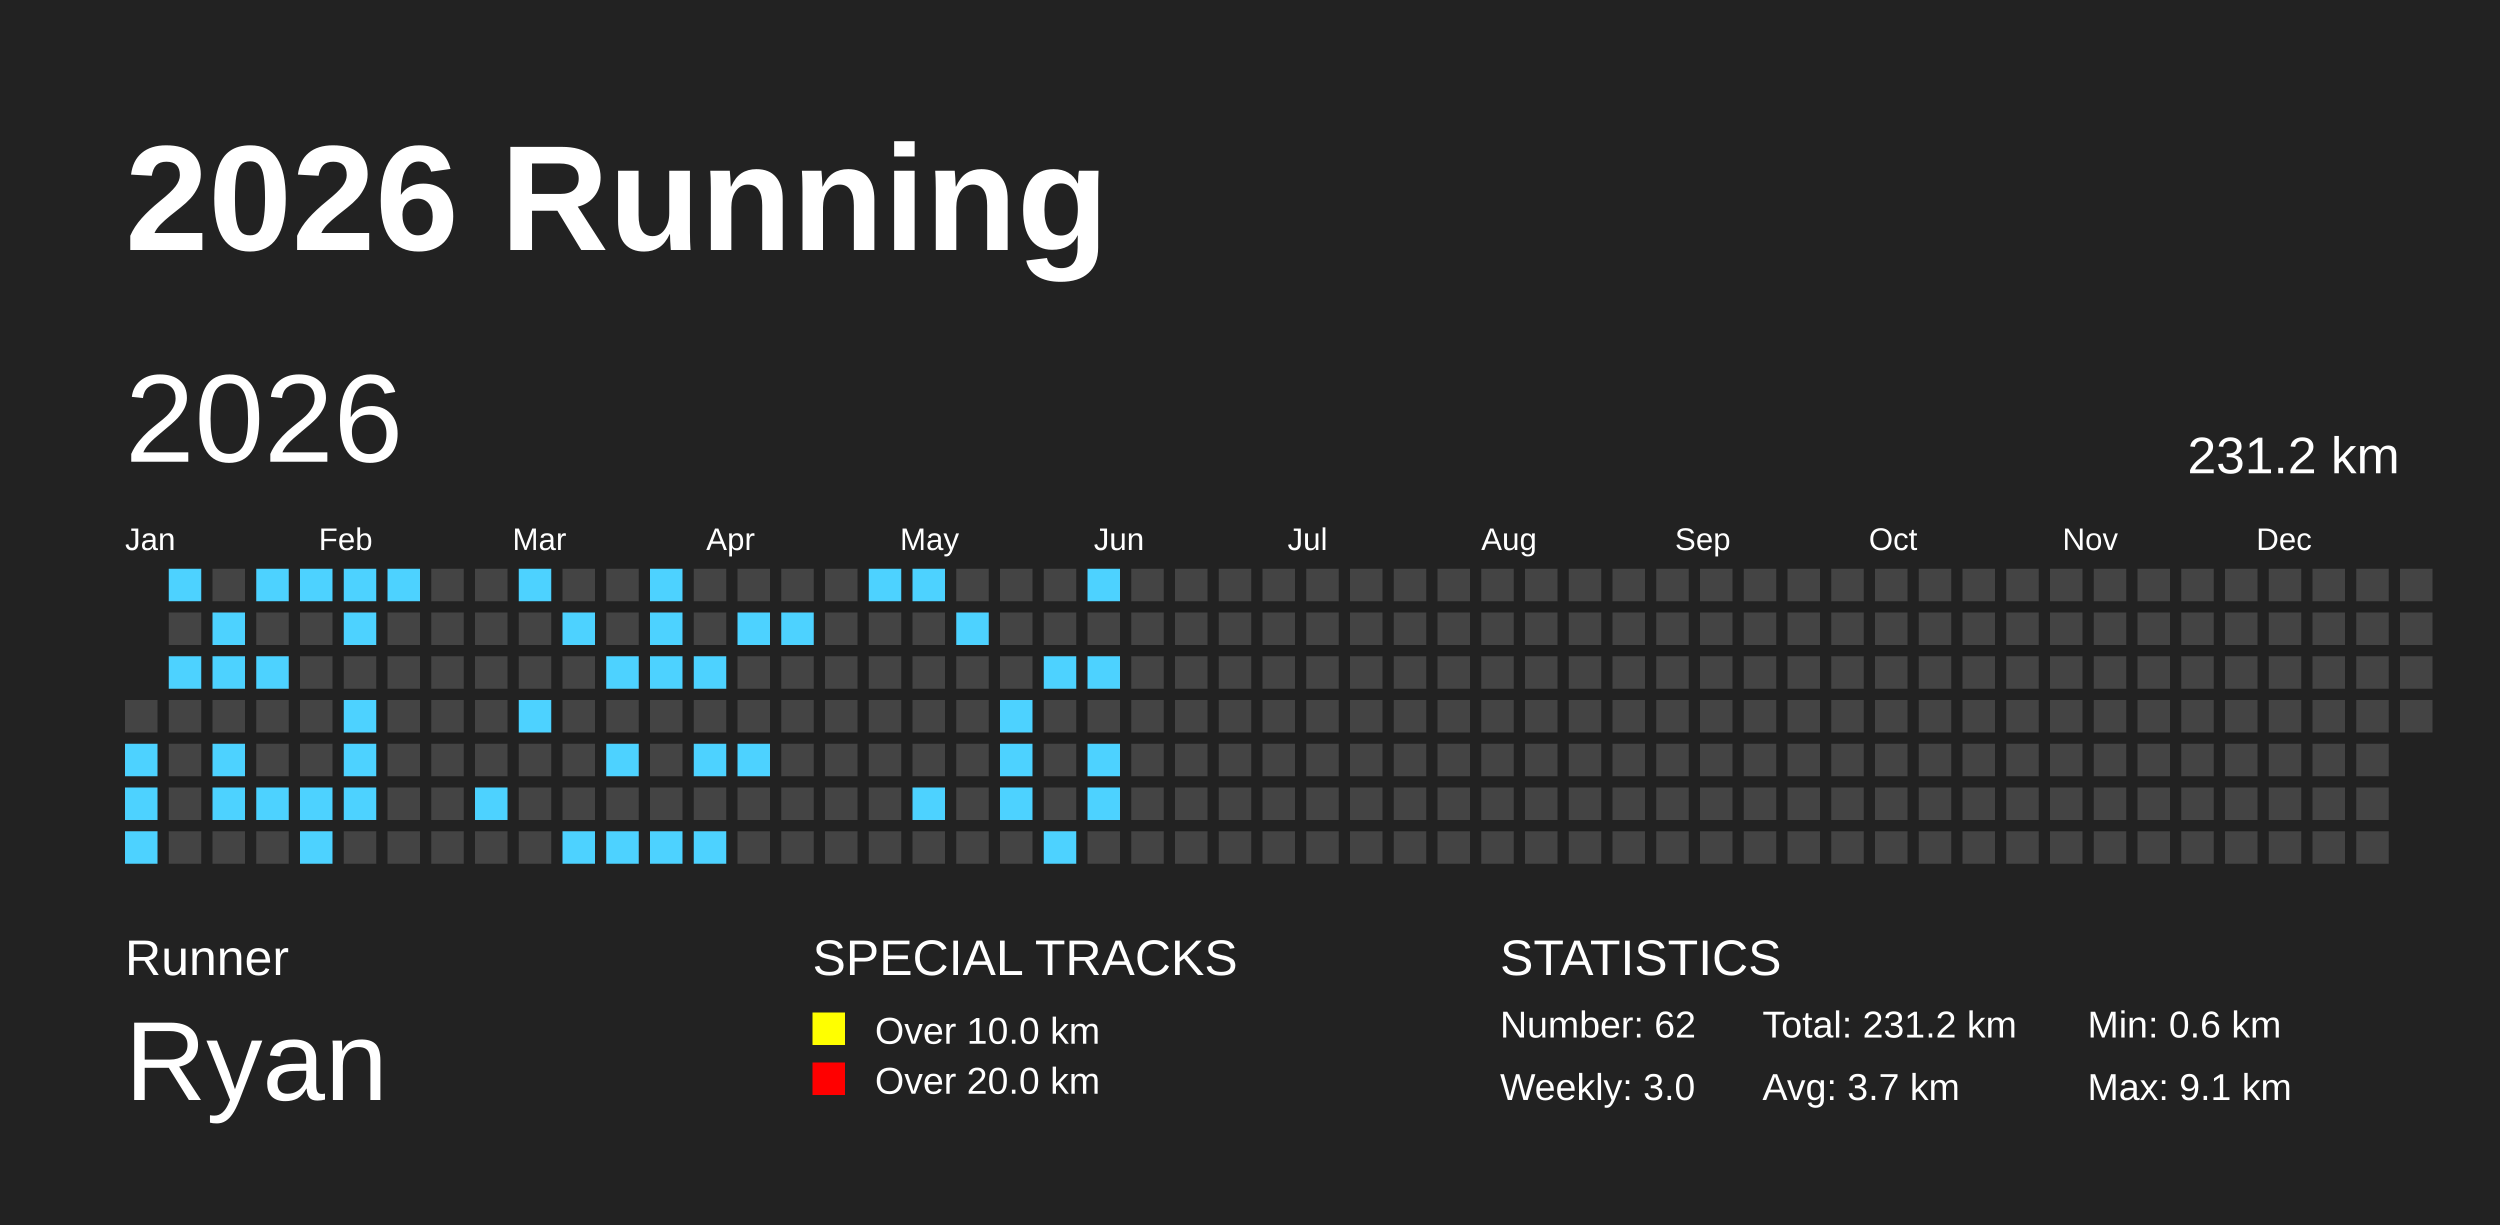
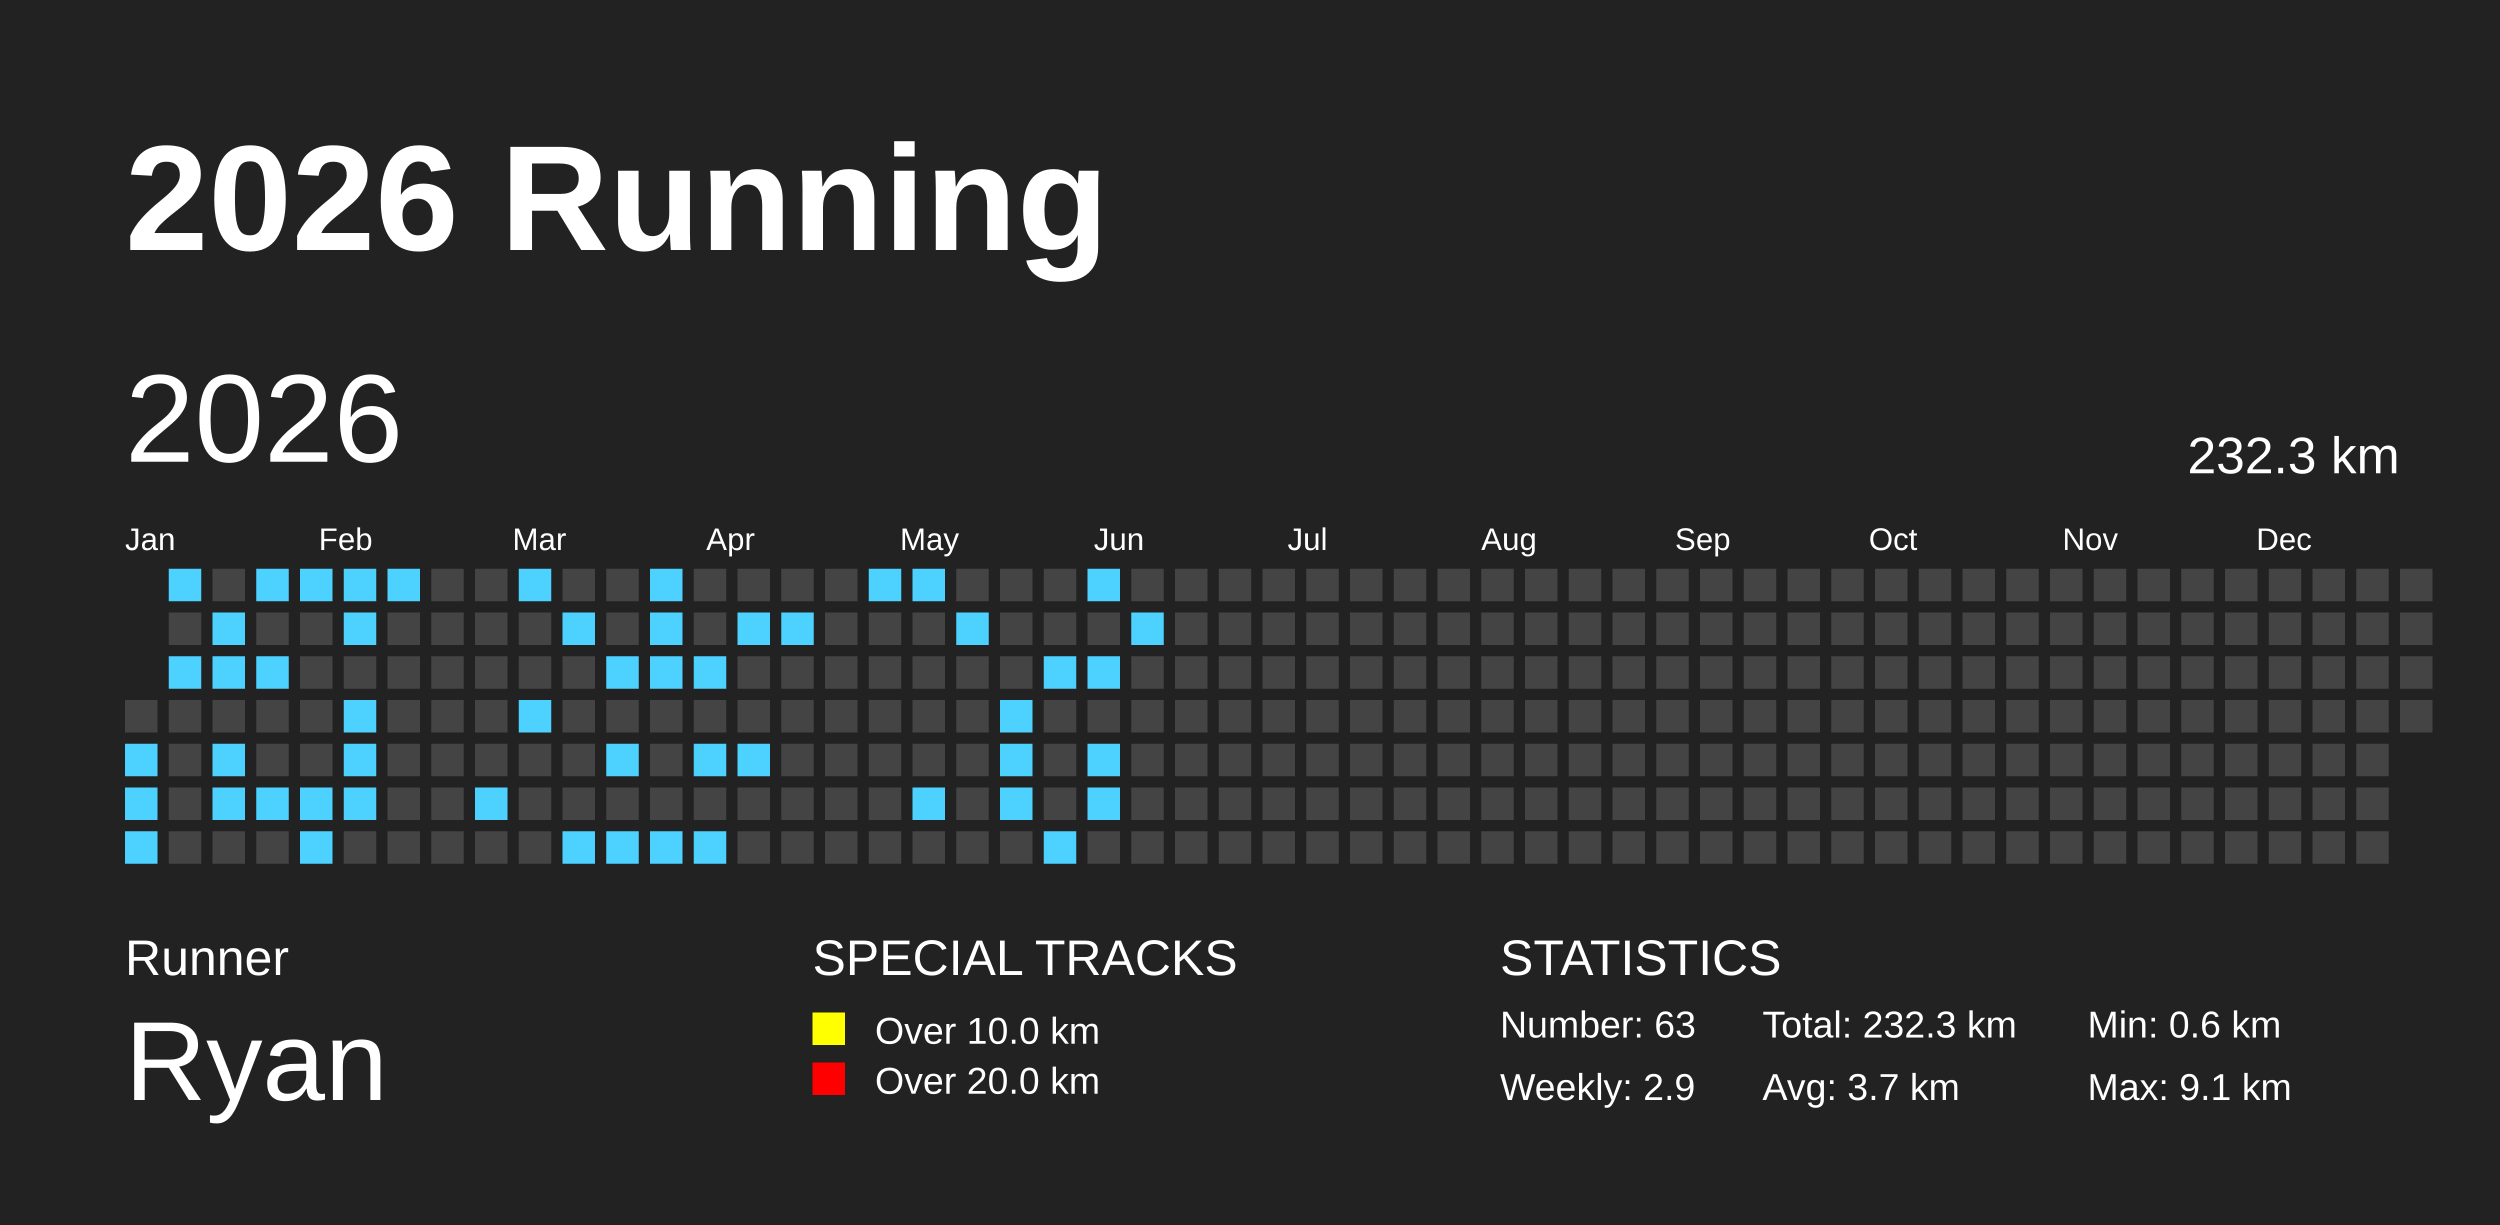
<svg xmlns="http://www.w3.org/2000/svg" baseProfile="full" height="98mm" version="1.1" viewBox="0,0,200,98" width="200mm">
  <defs />
  <rect fill="#222222" height="98" width="200" x="0" y="0" />
  <text fill="#FFFFFF" style="font-size:12px; font-family:Arial; font-weight:bold;" x="10" y="20">2026 Running</text>
  <text fill="#FFFFFF" style="font-size:4px; font-family:Arial" x="10" y="78">Runner</text>
  <text fill="#FFFFFF" style="font-size:9px; font-family:Arial" x="10" y="88">Ryan</text>
  <text fill="#FFFFFF" style="font-size:4px; font-family:Arial" x="65" y="78">SPECIAL TRACKS</text>
  <rect fill="yellow" height="2.6" width="2.6" x="65" y="81" />
  <text fill="#FFFFFF" style="font-size:3px; font-family:Arial" x="70" y="83.5">Over 10.0 km</text>
  <rect fill="red" height="2.6" width="2.6" x="65" y="85" />
  <text fill="#FFFFFF" style="font-size:3px; font-family:Arial" x="70" y="87.5">Over 20.0 km</text>
  <text fill="#FFFFFF" style="font-size:4px; font-family:Arial" x="120" y="78">STATISTICS</text>
-   <text fill="#FFFFFF" style="font-size:3px; font-family:Arial" x="120" y="83">Number: 62</text>
-   <text fill="#FFFFFF" style="font-size:3px; font-family:Arial" x="120" y="88">Weekly: 3.0</text>
-   <text fill="#FFFFFF" style="font-size:3px; font-family:Arial" x="141" y="83">Total: 231.2 km</text>
+   <text fill="#FFFFFF" style="font-size:3px; font-family:Arial" x="120" y="83">Number: 63</text>
+   <text fill="#FFFFFF" style="font-size:3px; font-family:Arial" x="120" y="88">Weekly: 2.9</text>
+   <text fill="#FFFFFF" style="font-size:3px; font-family:Arial" x="141" y="83">Total: 232.3 km</text>
  <text fill="#FFFFFF" style="font-size:3px; font-family:Arial" x="141" y="88">Avg: 3.7 km</text>
  <text fill="#FFFFFF" style="font-size:3px; font-family:Arial" x="167" y="83">Min: 0.6 km</text>
  <text fill="#FFFFFF" style="font-size:3px; font-family:Arial" x="167" y="88">Max: 9.1 km</text>
  <text dominant-baseline="hanging" fill="#FFFFFF" style="font-size:10.0px; font-family:Arial;" x="10" y="30">2026</text>
-   <text dominant-baseline="hanging" fill="#FFFFFF" style="font-size:4.125px; font-family:Arial;" x="175" y="35">231.2 km</text>
+   <text dominant-baseline="hanging" fill="#FFFFFF" style="font-size:4.125px; font-family:Arial;" x="175" y="35">232.3 km</text>
  <text fill="#FFFFFF" style="font-size:2.5px; font-family:Arial" x="10.0" y="44">Jan</text>
  <text fill="#FFFFFF" style="font-size:2.5px; font-family:Arial" x="25.5" y="44">Feb</text>
  <text fill="#FFFFFF" style="font-size:2.5px; font-family:Arial" x="41.0" y="44">Mar</text>
  <text fill="#FFFFFF" style="font-size:2.5px; font-family:Arial" x="56.5" y="44">Apr</text>
  <text fill="#FFFFFF" style="font-size:2.5px; font-family:Arial" x="72.0" y="44">May</text>
  <text fill="#FFFFFF" style="font-size:2.5px; font-family:Arial" x="87.5" y="44">Jun</text>
  <text fill="#FFFFFF" style="font-size:2.5px; font-family:Arial" x="103.0" y="44">Jul</text>
  <text fill="#FFFFFF" style="font-size:2.5px; font-family:Arial" x="118.5" y="44">Aug</text>
  <text fill="#FFFFFF" style="font-size:2.5px; font-family:Arial" x="134.0" y="44">Sep</text>
  <text fill="#FFFFFF" style="font-size:2.5px; font-family:Arial" x="149.5" y="44">Oct</text>
  <text fill="#FFFFFF" style="font-size:2.5px; font-family:Arial" x="165.0" y="44">Nov</text>
  <text fill="#FFFFFF" style="font-size:2.5px; font-family:Arial" x="180.5" y="44">Dec</text>
  <rect fill="#444444" height="2.6" width="2.6" x="10.0" y="56.0" />
  <rect fill="#4DD2FF" height="2.6" width="2.6" x="10.0" y="59.5" />
  <rect fill="#4DD2FF" height="2.6" width="2.6" x="10.0" y="63.0" />
  <rect fill="#4DD2FF" height="2.6" width="2.6" x="10.0" y="66.5" />
  <rect fill="#4DD2FF" height="2.6" width="2.6" x="13.5" y="45.5" />
  <rect fill="#444444" height="2.6" width="2.6" x="13.5" y="49.0" />
  <rect fill="#4DD2FF" height="2.6" width="2.6" x="13.5" y="52.5" />
  <rect fill="#444444" height="2.6" width="2.6" x="13.5" y="56.0" />
  <rect fill="#444444" height="2.6" width="2.6" x="13.5" y="59.5" />
  <rect fill="#444444" height="2.6" width="2.6" x="13.5" y="63.0" />
  <rect fill="#444444" height="2.6" width="2.6" x="13.5" y="66.5" />
  <rect fill="#444444" height="2.6" width="2.6" x="17.0" y="45.5" />
  <rect fill="#4DD2FF" height="2.6" width="2.6" x="17.0" y="49.0" />
  <rect fill="#4DD2FF" height="2.6" width="2.6" x="17.0" y="52.5" />
  <rect fill="#444444" height="2.6" width="2.6" x="17.0" y="56.0" />
  <rect fill="#4DD2FF" height="2.6" width="2.6" x="17.0" y="59.5" />
  <rect fill="#4DD2FF" height="2.6" width="2.6" x="17.0" y="63.0" />
  <rect fill="#444444" height="2.6" width="2.6" x="17.0" y="66.5" />
  <rect fill="#4DD2FF" height="2.6" width="2.6" x="20.5" y="45.5" />
  <rect fill="#444444" height="2.6" width="2.6" x="20.5" y="49.0" />
  <rect fill="#4DD2FF" height="2.6" width="2.6" x="20.5" y="52.5" />
  <rect fill="#444444" height="2.6" width="2.6" x="20.5" y="56.0" />
  <rect fill="#444444" height="2.6" width="2.6" x="20.5" y="59.5" />
  <rect fill="#4DD2FF" height="2.6" width="2.6" x="20.5" y="63.0" />
  <rect fill="#444444" height="2.6" width="2.6" x="20.5" y="66.5" />
  <rect fill="#4DD2FF" height="2.6" width="2.6" x="24.0" y="45.5" />
  <rect fill="#444444" height="2.6" width="2.6" x="24.0" y="49.0" />
  <rect fill="#444444" height="2.6" width="2.6" x="24.0" y="52.5" />
  <rect fill="#444444" height="2.6" width="2.6" x="24.0" y="56.0" />
  <rect fill="#444444" height="2.6" width="2.6" x="24.0" y="59.5" />
  <rect fill="#4DD2FF" height="2.6" width="2.6" x="24.0" y="63.0" />
  <rect fill="#4DD2FF" height="2.6" width="2.6" x="24.0" y="66.5" />
  <rect fill="#4DD2FF" height="2.6" width="2.6" x="27.5" y="45.5" />
  <rect fill="#4DD2FF" height="2.6" width="2.6" x="27.5" y="49.0" />
  <rect fill="#444444" height="2.6" width="2.6" x="27.5" y="52.5" />
  <rect fill="#4DD2FF" height="2.6" width="2.6" x="27.5" y="56.0" />
  <rect fill="#4DD2FF" height="2.6" width="2.6" x="27.5" y="59.5" />
  <rect fill="#4DD2FF" height="2.6" width="2.6" x="27.5" y="63.0" />
  <rect fill="#444444" height="2.6" width="2.6" x="27.5" y="66.5" />
  <rect fill="#4DD2FF" height="2.6" width="2.6" x="31.0" y="45.5" />
  <rect fill="#444444" height="2.6" width="2.6" x="31.0" y="49.0" />
  <rect fill="#444444" height="2.6" width="2.6" x="31.0" y="52.5" />
  <rect fill="#444444" height="2.6" width="2.6" x="31.0" y="56.0" />
  <rect fill="#444444" height="2.6" width="2.6" x="31.0" y="59.5" />
  <rect fill="#444444" height="2.6" width="2.6" x="31.0" y="63.0" />
  <rect fill="#444444" height="2.6" width="2.6" x="31.0" y="66.5" />
  <rect fill="#444444" height="2.6" width="2.6" x="34.5" y="45.5" />
  <rect fill="#444444" height="2.6" width="2.6" x="34.5" y="49.0" />
  <rect fill="#444444" height="2.6" width="2.6" x="34.5" y="52.5" />
  <rect fill="#444444" height="2.6" width="2.6" x="34.5" y="56.0" />
  <rect fill="#444444" height="2.6" width="2.6" x="34.5" y="59.5" />
  <rect fill="#444444" height="2.6" width="2.6" x="34.5" y="63.0" />
  <rect fill="#444444" height="2.6" width="2.6" x="34.5" y="66.5" />
  <rect fill="#444444" height="2.6" width="2.6" x="38.0" y="45.5" />
  <rect fill="#444444" height="2.6" width="2.6" x="38.0" y="49.0" />
  <rect fill="#444444" height="2.6" width="2.6" x="38.0" y="52.5" />
  <rect fill="#444444" height="2.6" width="2.6" x="38.0" y="56.0" />
  <rect fill="#444444" height="2.6" width="2.6" x="38.0" y="59.5" />
  <rect fill="#4DD2FF" height="2.6" width="2.6" x="38.0" y="63.0" />
  <rect fill="#444444" height="2.6" width="2.6" x="38.0" y="66.5" />
  <rect fill="#4DD2FF" height="2.6" width="2.6" x="41.5" y="45.5" />
  <rect fill="#444444" height="2.6" width="2.6" x="41.5" y="49.0" />
  <rect fill="#444444" height="2.6" width="2.6" x="41.5" y="52.5" />
  <rect fill="#4DD2FF" height="2.6" width="2.6" x="41.5" y="56.0" />
  <rect fill="#444444" height="2.6" width="2.6" x="41.5" y="59.5" />
  <rect fill="#444444" height="2.6" width="2.6" x="41.5" y="63.0" />
  <rect fill="#444444" height="2.6" width="2.6" x="41.5" y="66.5" />
  <rect fill="#444444" height="2.6" width="2.6" x="45.0" y="45.5" />
  <rect fill="#4DD2FF" height="2.6" width="2.6" x="45.0" y="49.0" />
  <rect fill="#444444" height="2.6" width="2.6" x="45.0" y="52.5" />
  <rect fill="#444444" height="2.6" width="2.6" x="45.0" y="56.0" />
  <rect fill="#444444" height="2.6" width="2.6" x="45.0" y="59.5" />
  <rect fill="#444444" height="2.6" width="2.6" x="45.0" y="63.0" />
  <rect fill="#4DD2FF" height="2.6" width="2.6" x="45.0" y="66.5" />
  <rect fill="#444444" height="2.6" width="2.6" x="48.5" y="45.5" />
  <rect fill="#444444" height="2.6" width="2.6" x="48.5" y="49.0" />
  <rect fill="#4DD2FF" height="2.6" width="2.6" x="48.5" y="52.5" />
  <rect fill="#444444" height="2.6" width="2.6" x="48.5" y="56.0" />
  <rect fill="#4DD2FF" height="2.6" width="2.6" x="48.5" y="59.5" />
  <rect fill="#444444" height="2.6" width="2.6" x="48.5" y="63.0" />
  <rect fill="#4DD2FF" height="2.6" width="2.6" x="48.5" y="66.5" />
  <rect fill="#4DD2FF" height="2.6" width="2.6" x="52.0" y="45.5" />
  <rect fill="#4DD2FF" height="2.6" width="2.6" x="52.0" y="49.0" />
  <rect fill="#4DD2FF" height="2.6" width="2.6" x="52.0" y="52.5" />
  <rect fill="#444444" height="2.6" width="2.6" x="52.0" y="56.0" />
  <rect fill="#444444" height="2.6" width="2.6" x="52.0" y="59.5" />
  <rect fill="#444444" height="2.6" width="2.6" x="52.0" y="63.0" />
  <rect fill="#4DD2FF" height="2.6" width="2.6" x="52.0" y="66.5" />
  <rect fill="#444444" height="2.6" width="2.6" x="55.5" y="45.5" />
  <rect fill="#444444" height="2.6" width="2.6" x="55.5" y="49.0" />
  <rect fill="#4DD2FF" height="2.6" width="2.6" x="55.5" y="52.5" />
  <rect fill="#444444" height="2.6" width="2.6" x="55.5" y="56.0" />
  <rect fill="#4DD2FF" height="2.6" width="2.6" x="55.5" y="59.5" />
  <rect fill="#444444" height="2.6" width="2.6" x="55.5" y="63.0" />
  <rect fill="#4DD2FF" height="2.6" width="2.6" x="55.5" y="66.5" />
  <rect fill="#444444" height="2.6" width="2.6" x="59.0" y="45.5" />
  <rect fill="#4DD2FF" height="2.6" width="2.6" x="59.0" y="49.0" />
  <rect fill="#444444" height="2.6" width="2.6" x="59.0" y="52.5" />
  <rect fill="#444444" height="2.6" width="2.6" x="59.0" y="56.0" />
  <rect fill="#4DD2FF" height="2.6" width="2.6" x="59.0" y="59.5" />
  <rect fill="#444444" height="2.6" width="2.6" x="59.0" y="63.0" />
  <rect fill="#444444" height="2.6" width="2.6" x="59.0" y="66.5" />
  <rect fill="#444444" height="2.6" width="2.6" x="62.5" y="45.5" />
  <rect fill="#4DD2FF" height="2.6" width="2.6" x="62.5" y="49.0" />
  <rect fill="#444444" height="2.6" width="2.6" x="62.5" y="52.5" />
  <rect fill="#444444" height="2.6" width="2.6" x="62.5" y="56.0" />
  <rect fill="#444444" height="2.6" width="2.6" x="62.5" y="59.5" />
  <rect fill="#444444" height="2.6" width="2.6" x="62.5" y="63.0" />
  <rect fill="#444444" height="2.6" width="2.6" x="62.5" y="66.5" />
  <rect fill="#444444" height="2.6" width="2.6" x="66.0" y="45.5" />
  <rect fill="#444444" height="2.6" width="2.6" x="66.0" y="49.0" />
  <rect fill="#444444" height="2.6" width="2.6" x="66.0" y="52.5" />
  <rect fill="#444444" height="2.6" width="2.6" x="66.0" y="56.0" />
  <rect fill="#444444" height="2.6" width="2.6" x="66.0" y="59.5" />
  <rect fill="#444444" height="2.6" width="2.6" x="66.0" y="63.0" />
  <rect fill="#444444" height="2.6" width="2.6" x="66.0" y="66.5" />
  <rect fill="#4DD2FF" height="2.6" width="2.6" x="69.5" y="45.5" />
  <rect fill="#444444" height="2.6" width="2.6" x="69.5" y="49.0" />
  <rect fill="#444444" height="2.6" width="2.6" x="69.5" y="52.5" />
  <rect fill="#444444" height="2.6" width="2.6" x="69.5" y="56.0" />
  <rect fill="#444444" height="2.6" width="2.6" x="69.5" y="59.5" />
  <rect fill="#444444" height="2.6" width="2.6" x="69.5" y="63.0" />
  <rect fill="#444444" height="2.6" width="2.6" x="69.5" y="66.5" />
  <rect fill="#4DD2FF" height="2.6" width="2.6" x="73.0" y="45.5" />
  <rect fill="#444444" height="2.6" width="2.6" x="73.0" y="49.0" />
  <rect fill="#444444" height="2.6" width="2.6" x="73.0" y="52.5" />
  <rect fill="#444444" height="2.6" width="2.6" x="73.0" y="56.0" />
  <rect fill="#444444" height="2.6" width="2.6" x="73.0" y="59.5" />
  <rect fill="#4DD2FF" height="2.6" width="2.6" x="73.0" y="63.0" />
  <rect fill="#444444" height="2.6" width="2.6" x="73.0" y="66.5" />
  <rect fill="#444444" height="2.6" width="2.6" x="76.5" y="45.5" />
  <rect fill="#4DD2FF" height="2.6" width="2.6" x="76.5" y="49.0" />
  <rect fill="#444444" height="2.6" width="2.6" x="76.5" y="52.5" />
  <rect fill="#444444" height="2.6" width="2.6" x="76.5" y="56.0" />
  <rect fill="#444444" height="2.6" width="2.6" x="76.5" y="59.5" />
  <rect fill="#444444" height="2.6" width="2.6" x="76.5" y="63.0" />
  <rect fill="#444444" height="2.6" width="2.6" x="76.5" y="66.5" />
  <rect fill="#444444" height="2.6" width="2.6" x="80.0" y="45.5" />
  <rect fill="#444444" height="2.6" width="2.6" x="80.0" y="49.0" />
  <rect fill="#444444" height="2.6" width="2.6" x="80.0" y="52.5" />
  <rect fill="#4DD2FF" height="2.6" width="2.6" x="80.0" y="56.0" />
  <rect fill="#4DD2FF" height="2.6" width="2.6" x="80.0" y="59.5" />
  <rect fill="#4DD2FF" height="2.6" width="2.6" x="80.0" y="63.0" />
  <rect fill="#444444" height="2.6" width="2.6" x="80.0" y="66.5" />
  <rect fill="#444444" height="2.6" width="2.6" x="83.5" y="45.5" />
  <rect fill="#444444" height="2.6" width="2.6" x="83.5" y="49.0" />
  <rect fill="#4DD2FF" height="2.6" width="2.6" x="83.5" y="52.5" />
  <rect fill="#444444" height="2.6" width="2.6" x="83.5" y="56.0" />
  <rect fill="#444444" height="2.6" width="2.6" x="83.5" y="59.5" />
  <rect fill="#444444" height="2.6" width="2.6" x="83.5" y="63.0" />
  <rect fill="#4DD2FF" height="2.6" width="2.6" x="83.5" y="66.5" />
  <rect fill="#4DD2FF" height="2.6" width="2.6" x="87.0" y="45.5" />
  <rect fill="#444444" height="2.6" width="2.6" x="87.0" y="49.0" />
  <rect fill="#4DD2FF" height="2.6" width="2.6" x="87.0" y="52.5" />
  <rect fill="#444444" height="2.6" width="2.6" x="87.0" y="56.0" />
  <rect fill="#4DD2FF" height="2.6" width="2.6" x="87.0" y="59.5" />
  <rect fill="#4DD2FF" height="2.6" width="2.6" x="87.0" y="63.0" />
  <rect fill="#444444" height="2.6" width="2.6" x="87.0" y="66.5" />
  <rect fill="#444444" height="2.6" width="2.6" x="90.5" y="45.5" />
-   <rect fill="#444444" height="2.6" width="2.6" x="90.5" y="49.0" />
+   <rect fill="#4DD2FF" height="2.6" width="2.6" x="90.5" y="49.0" />
  <rect fill="#444444" height="2.6" width="2.6" x="90.5" y="52.5" />
  <rect fill="#444444" height="2.6" width="2.6" x="90.5" y="56.0" />
  <rect fill="#444444" height="2.6" width="2.6" x="90.5" y="59.5" />
  <rect fill="#444444" height="2.6" width="2.6" x="90.5" y="63.0" />
  <rect fill="#444444" height="2.6" width="2.6" x="90.5" y="66.5" />
  <rect fill="#444444" height="2.6" width="2.6" x="94.0" y="45.5" />
  <rect fill="#444444" height="2.6" width="2.6" x="94.0" y="49.0" />
  <rect fill="#444444" height="2.6" width="2.6" x="94.0" y="52.5" />
  <rect fill="#444444" height="2.6" width="2.6" x="94.0" y="56.0" />
  <rect fill="#444444" height="2.6" width="2.6" x="94.0" y="59.5" />
  <rect fill="#444444" height="2.6" width="2.6" x="94.0" y="63.0" />
  <rect fill="#444444" height="2.6" width="2.6" x="94.0" y="66.5" />
  <rect fill="#444444" height="2.6" width="2.6" x="97.5" y="45.5" />
  <rect fill="#444444" height="2.6" width="2.6" x="97.5" y="49.0" />
  <rect fill="#444444" height="2.6" width="2.6" x="97.5" y="52.5" />
  <rect fill="#444444" height="2.6" width="2.6" x="97.5" y="56.0" />
  <rect fill="#444444" height="2.6" width="2.6" x="97.5" y="59.5" />
  <rect fill="#444444" height="2.6" width="2.6" x="97.5" y="63.0" />
  <rect fill="#444444" height="2.6" width="2.6" x="97.5" y="66.5" />
  <rect fill="#444444" height="2.6" width="2.6" x="101.0" y="45.5" />
  <rect fill="#444444" height="2.6" width="2.6" x="101.0" y="49.0" />
  <rect fill="#444444" height="2.6" width="2.6" x="101.0" y="52.5" />
  <rect fill="#444444" height="2.6" width="2.6" x="101.0" y="56.0" />
  <rect fill="#444444" height="2.6" width="2.6" x="101.0" y="59.5" />
  <rect fill="#444444" height="2.6" width="2.6" x="101.0" y="63.0" />
  <rect fill="#444444" height="2.6" width="2.6" x="101.0" y="66.5" />
  <rect fill="#444444" height="2.6" width="2.6" x="104.5" y="45.5" />
  <rect fill="#444444" height="2.6" width="2.6" x="104.5" y="49.0" />
  <rect fill="#444444" height="2.6" width="2.6" x="104.5" y="52.5" />
  <rect fill="#444444" height="2.6" width="2.6" x="104.5" y="56.0" />
  <rect fill="#444444" height="2.6" width="2.6" x="104.5" y="59.5" />
  <rect fill="#444444" height="2.6" width="2.6" x="104.5" y="63.0" />
  <rect fill="#444444" height="2.6" width="2.6" x="104.5" y="66.5" />
  <rect fill="#444444" height="2.6" width="2.6" x="108.0" y="45.5" />
  <rect fill="#444444" height="2.6" width="2.6" x="108.0" y="49.0" />
  <rect fill="#444444" height="2.6" width="2.6" x="108.0" y="52.5" />
  <rect fill="#444444" height="2.6" width="2.6" x="108.0" y="56.0" />
  <rect fill="#444444" height="2.6" width="2.6" x="108.0" y="59.5" />
  <rect fill="#444444" height="2.6" width="2.6" x="108.0" y="63.0" />
  <rect fill="#444444" height="2.6" width="2.6" x="108.0" y="66.5" />
  <rect fill="#444444" height="2.6" width="2.6" x="111.5" y="45.5" />
  <rect fill="#444444" height="2.6" width="2.6" x="111.5" y="49.0" />
  <rect fill="#444444" height="2.6" width="2.6" x="111.5" y="52.5" />
  <rect fill="#444444" height="2.6" width="2.6" x="111.5" y="56.0" />
  <rect fill="#444444" height="2.6" width="2.6" x="111.5" y="59.5" />
  <rect fill="#444444" height="2.6" width="2.6" x="111.5" y="63.0" />
  <rect fill="#444444" height="2.6" width="2.6" x="111.5" y="66.5" />
  <rect fill="#444444" height="2.6" width="2.6" x="115.0" y="45.5" />
  <rect fill="#444444" height="2.6" width="2.6" x="115.0" y="49.0" />
  <rect fill="#444444" height="2.6" width="2.6" x="115.0" y="52.5" />
  <rect fill="#444444" height="2.6" width="2.6" x="115.0" y="56.0" />
  <rect fill="#444444" height="2.6" width="2.6" x="115.0" y="59.5" />
  <rect fill="#444444" height="2.6" width="2.6" x="115.0" y="63.0" />
  <rect fill="#444444" height="2.6" width="2.6" x="115.0" y="66.5" />
  <rect fill="#444444" height="2.6" width="2.6" x="118.5" y="45.5" />
  <rect fill="#444444" height="2.6" width="2.6" x="118.5" y="49.0" />
  <rect fill="#444444" height="2.6" width="2.6" x="118.5" y="52.5" />
  <rect fill="#444444" height="2.6" width="2.6" x="118.5" y="56.0" />
  <rect fill="#444444" height="2.6" width="2.6" x="118.5" y="59.5" />
  <rect fill="#444444" height="2.6" width="2.6" x="118.5" y="63.0" />
  <rect fill="#444444" height="2.6" width="2.6" x="118.5" y="66.5" />
  <rect fill="#444444" height="2.6" width="2.6" x="122.0" y="45.5" />
  <rect fill="#444444" height="2.6" width="2.6" x="122.0" y="49.0" />
  <rect fill="#444444" height="2.6" width="2.6" x="122.0" y="52.5" />
  <rect fill="#444444" height="2.6" width="2.6" x="122.0" y="56.0" />
  <rect fill="#444444" height="2.6" width="2.6" x="122.0" y="59.5" />
  <rect fill="#444444" height="2.6" width="2.6" x="122.0" y="63.0" />
  <rect fill="#444444" height="2.6" width="2.6" x="122.0" y="66.5" />
  <rect fill="#444444" height="2.6" width="2.6" x="125.5" y="45.5" />
  <rect fill="#444444" height="2.6" width="2.6" x="125.5" y="49.0" />
  <rect fill="#444444" height="2.6" width="2.6" x="125.5" y="52.5" />
  <rect fill="#444444" height="2.6" width="2.6" x="125.5" y="56.0" />
  <rect fill="#444444" height="2.6" width="2.6" x="125.5" y="59.5" />
  <rect fill="#444444" height="2.6" width="2.6" x="125.5" y="63.0" />
  <rect fill="#444444" height="2.6" width="2.6" x="125.5" y="66.5" />
  <rect fill="#444444" height="2.6" width="2.6" x="129.0" y="45.5" />
  <rect fill="#444444" height="2.6" width="2.6" x="129.0" y="49.0" />
  <rect fill="#444444" height="2.6" width="2.6" x="129.0" y="52.5" />
  <rect fill="#444444" height="2.6" width="2.6" x="129.0" y="56.0" />
  <rect fill="#444444" height="2.6" width="2.6" x="129.0" y="59.5" />
  <rect fill="#444444" height="2.6" width="2.6" x="129.0" y="63.0" />
  <rect fill="#444444" height="2.6" width="2.6" x="129.0" y="66.5" />
  <rect fill="#444444" height="2.6" width="2.6" x="132.5" y="45.5" />
  <rect fill="#444444" height="2.6" width="2.6" x="132.5" y="49.0" />
  <rect fill="#444444" height="2.6" width="2.6" x="132.5" y="52.5" />
  <rect fill="#444444" height="2.6" width="2.6" x="132.5" y="56.0" />
  <rect fill="#444444" height="2.6" width="2.6" x="132.5" y="59.5" />
  <rect fill="#444444" height="2.6" width="2.6" x="132.5" y="63.0" />
  <rect fill="#444444" height="2.6" width="2.6" x="132.5" y="66.5" />
  <rect fill="#444444" height="2.6" width="2.6" x="136.0" y="45.5" />
  <rect fill="#444444" height="2.6" width="2.6" x="136.0" y="49.0" />
  <rect fill="#444444" height="2.6" width="2.6" x="136.0" y="52.5" />
  <rect fill="#444444" height="2.6" width="2.6" x="136.0" y="56.0" />
  <rect fill="#444444" height="2.6" width="2.6" x="136.0" y="59.5" />
  <rect fill="#444444" height="2.6" width="2.6" x="136.0" y="63.0" />
  <rect fill="#444444" height="2.6" width="2.6" x="136.0" y="66.5" />
  <rect fill="#444444" height="2.6" width="2.6" x="139.5" y="45.5" />
  <rect fill="#444444" height="2.6" width="2.6" x="139.5" y="49.0" />
  <rect fill="#444444" height="2.6" width="2.6" x="139.5" y="52.5" />
  <rect fill="#444444" height="2.6" width="2.6" x="139.5" y="56.0" />
  <rect fill="#444444" height="2.6" width="2.6" x="139.5" y="59.5" />
  <rect fill="#444444" height="2.6" width="2.6" x="139.5" y="63.0" />
  <rect fill="#444444" height="2.6" width="2.6" x="139.5" y="66.5" />
  <rect fill="#444444" height="2.6" width="2.6" x="143.0" y="45.5" />
  <rect fill="#444444" height="2.6" width="2.6" x="143.0" y="49.0" />
  <rect fill="#444444" height="2.6" width="2.6" x="143.0" y="52.5" />
  <rect fill="#444444" height="2.6" width="2.6" x="143.0" y="56.0" />
  <rect fill="#444444" height="2.6" width="2.6" x="143.0" y="59.5" />
  <rect fill="#444444" height="2.6" width="2.6" x="143.0" y="63.0" />
  <rect fill="#444444" height="2.6" width="2.6" x="143.0" y="66.5" />
  <rect fill="#444444" height="2.6" width="2.6" x="146.5" y="45.5" />
  <rect fill="#444444" height="2.6" width="2.6" x="146.5" y="49.0" />
  <rect fill="#444444" height="2.6" width="2.6" x="146.5" y="52.5" />
  <rect fill="#444444" height="2.6" width="2.6" x="146.5" y="56.0" />
  <rect fill="#444444" height="2.6" width="2.6" x="146.5" y="59.5" />
  <rect fill="#444444" height="2.6" width="2.6" x="146.5" y="63.0" />
  <rect fill="#444444" height="2.6" width="2.6" x="146.5" y="66.5" />
  <rect fill="#444444" height="2.6" width="2.6" x="150.0" y="45.5" />
  <rect fill="#444444" height="2.6" width="2.6" x="150.0" y="49.0" />
  <rect fill="#444444" height="2.6" width="2.6" x="150.0" y="52.5" />
  <rect fill="#444444" height="2.6" width="2.6" x="150.0" y="56.0" />
  <rect fill="#444444" height="2.6" width="2.6" x="150.0" y="59.5" />
  <rect fill="#444444" height="2.6" width="2.6" x="150.0" y="63.0" />
  <rect fill="#444444" height="2.6" width="2.6" x="150.0" y="66.5" />
  <rect fill="#444444" height="2.6" width="2.6" x="153.5" y="45.5" />
  <rect fill="#444444" height="2.6" width="2.6" x="153.5" y="49.0" />
  <rect fill="#444444" height="2.6" width="2.6" x="153.5" y="52.5" />
  <rect fill="#444444" height="2.6" width="2.6" x="153.5" y="56.0" />
  <rect fill="#444444" height="2.6" width="2.6" x="153.5" y="59.5" />
  <rect fill="#444444" height="2.6" width="2.6" x="153.5" y="63.0" />
  <rect fill="#444444" height="2.6" width="2.6" x="153.5" y="66.5" />
  <rect fill="#444444" height="2.6" width="2.6" x="157.0" y="45.5" />
  <rect fill="#444444" height="2.6" width="2.6" x="157.0" y="49.0" />
  <rect fill="#444444" height="2.6" width="2.6" x="157.0" y="52.5" />
  <rect fill="#444444" height="2.6" width="2.6" x="157.0" y="56.0" />
  <rect fill="#444444" height="2.6" width="2.6" x="157.0" y="59.5" />
  <rect fill="#444444" height="2.6" width="2.6" x="157.0" y="63.0" />
  <rect fill="#444444" height="2.6" width="2.6" x="157.0" y="66.5" />
  <rect fill="#444444" height="2.6" width="2.6" x="160.5" y="45.5" />
  <rect fill="#444444" height="2.6" width="2.6" x="160.5" y="49.0" />
  <rect fill="#444444" height="2.6" width="2.6" x="160.5" y="52.5" />
  <rect fill="#444444" height="2.6" width="2.6" x="160.5" y="56.0" />
  <rect fill="#444444" height="2.6" width="2.6" x="160.5" y="59.5" />
  <rect fill="#444444" height="2.6" width="2.6" x="160.5" y="63.0" />
  <rect fill="#444444" height="2.6" width="2.6" x="160.5" y="66.5" />
  <rect fill="#444444" height="2.6" width="2.6" x="164.0" y="45.5" />
  <rect fill="#444444" height="2.6" width="2.6" x="164.0" y="49.0" />
  <rect fill="#444444" height="2.6" width="2.6" x="164.0" y="52.5" />
  <rect fill="#444444" height="2.6" width="2.6" x="164.0" y="56.0" />
  <rect fill="#444444" height="2.6" width="2.6" x="164.0" y="59.5" />
  <rect fill="#444444" height="2.6" width="2.6" x="164.0" y="63.0" />
  <rect fill="#444444" height="2.6" width="2.6" x="164.0" y="66.5" />
  <rect fill="#444444" height="2.6" width="2.6" x="167.5" y="45.5" />
  <rect fill="#444444" height="2.6" width="2.6" x="167.5" y="49.0" />
  <rect fill="#444444" height="2.6" width="2.6" x="167.5" y="52.5" />
  <rect fill="#444444" height="2.6" width="2.6" x="167.5" y="56.0" />
  <rect fill="#444444" height="2.6" width="2.6" x="167.5" y="59.5" />
  <rect fill="#444444" height="2.6" width="2.6" x="167.5" y="63.0" />
  <rect fill="#444444" height="2.6" width="2.6" x="167.5" y="66.5" />
  <rect fill="#444444" height="2.6" width="2.6" x="171.0" y="45.5" />
  <rect fill="#444444" height="2.6" width="2.6" x="171.0" y="49.0" />
  <rect fill="#444444" height="2.6" width="2.6" x="171.0" y="52.5" />
  <rect fill="#444444" height="2.6" width="2.6" x="171.0" y="56.0" />
  <rect fill="#444444" height="2.6" width="2.6" x="171.0" y="59.5" />
  <rect fill="#444444" height="2.6" width="2.6" x="171.0" y="63.0" />
  <rect fill="#444444" height="2.6" width="2.6" x="171.0" y="66.5" />
  <rect fill="#444444" height="2.6" width="2.6" x="174.5" y="45.5" />
  <rect fill="#444444" height="2.6" width="2.6" x="174.5" y="49.0" />
  <rect fill="#444444" height="2.6" width="2.6" x="174.5" y="52.5" />
  <rect fill="#444444" height="2.6" width="2.6" x="174.5" y="56.0" />
  <rect fill="#444444" height="2.6" width="2.6" x="174.5" y="59.5" />
  <rect fill="#444444" height="2.6" width="2.6" x="174.5" y="63.0" />
  <rect fill="#444444" height="2.6" width="2.6" x="174.5" y="66.5" />
  <rect fill="#444444" height="2.6" width="2.6" x="178.0" y="45.5" />
  <rect fill="#444444" height="2.6" width="2.6" x="178.0" y="49.0" />
  <rect fill="#444444" height="2.6" width="2.6" x="178.0" y="52.5" />
  <rect fill="#444444" height="2.6" width="2.6" x="178.0" y="56.0" />
  <rect fill="#444444" height="2.6" width="2.6" x="178.0" y="59.5" />
  <rect fill="#444444" height="2.6" width="2.6" x="178.0" y="63.0" />
  <rect fill="#444444" height="2.6" width="2.6" x="178.0" y="66.5" />
  <rect fill="#444444" height="2.6" width="2.6" x="181.5" y="45.5" />
  <rect fill="#444444" height="2.6" width="2.6" x="181.5" y="49.0" />
  <rect fill="#444444" height="2.6" width="2.6" x="181.5" y="52.5" />
  <rect fill="#444444" height="2.6" width="2.6" x="181.5" y="56.0" />
  <rect fill="#444444" height="2.6" width="2.6" x="181.5" y="59.5" />
  <rect fill="#444444" height="2.6" width="2.6" x="181.5" y="63.0" />
  <rect fill="#444444" height="2.6" width="2.6" x="181.5" y="66.5" />
  <rect fill="#444444" height="2.6" width="2.6" x="185.0" y="45.5" />
  <rect fill="#444444" height="2.6" width="2.6" x="185.0" y="49.0" />
  <rect fill="#444444" height="2.6" width="2.6" x="185.0" y="52.5" />
  <rect fill="#444444" height="2.6" width="2.6" x="185.0" y="56.0" />
  <rect fill="#444444" height="2.6" width="2.6" x="185.0" y="59.5" />
  <rect fill="#444444" height="2.6" width="2.6" x="185.0" y="63.0" />
  <rect fill="#444444" height="2.6" width="2.6" x="185.0" y="66.5" />
  <rect fill="#444444" height="2.6" width="2.6" x="188.5" y="45.5" />
  <rect fill="#444444" height="2.6" width="2.6" x="188.5" y="49.0" />
  <rect fill="#444444" height="2.6" width="2.6" x="188.5" y="52.5" />
  <rect fill="#444444" height="2.6" width="2.6" x="188.5" y="56.0" />
  <rect fill="#444444" height="2.6" width="2.6" x="188.5" y="59.5" />
  <rect fill="#444444" height="2.6" width="2.6" x="188.5" y="63.0" />
  <rect fill="#444444" height="2.6" width="2.6" x="188.5" y="66.5" />
  <rect fill="#444444" height="2.6" width="2.6" x="192.0" y="45.5" />
  <rect fill="#444444" height="2.6" width="2.6" x="192.0" y="49.0" />
  <rect fill="#444444" height="2.6" width="2.6" x="192.0" y="52.5" />
  <rect fill="#444444" height="2.6" width="2.6" x="192.0" y="56.0" />
</svg>
